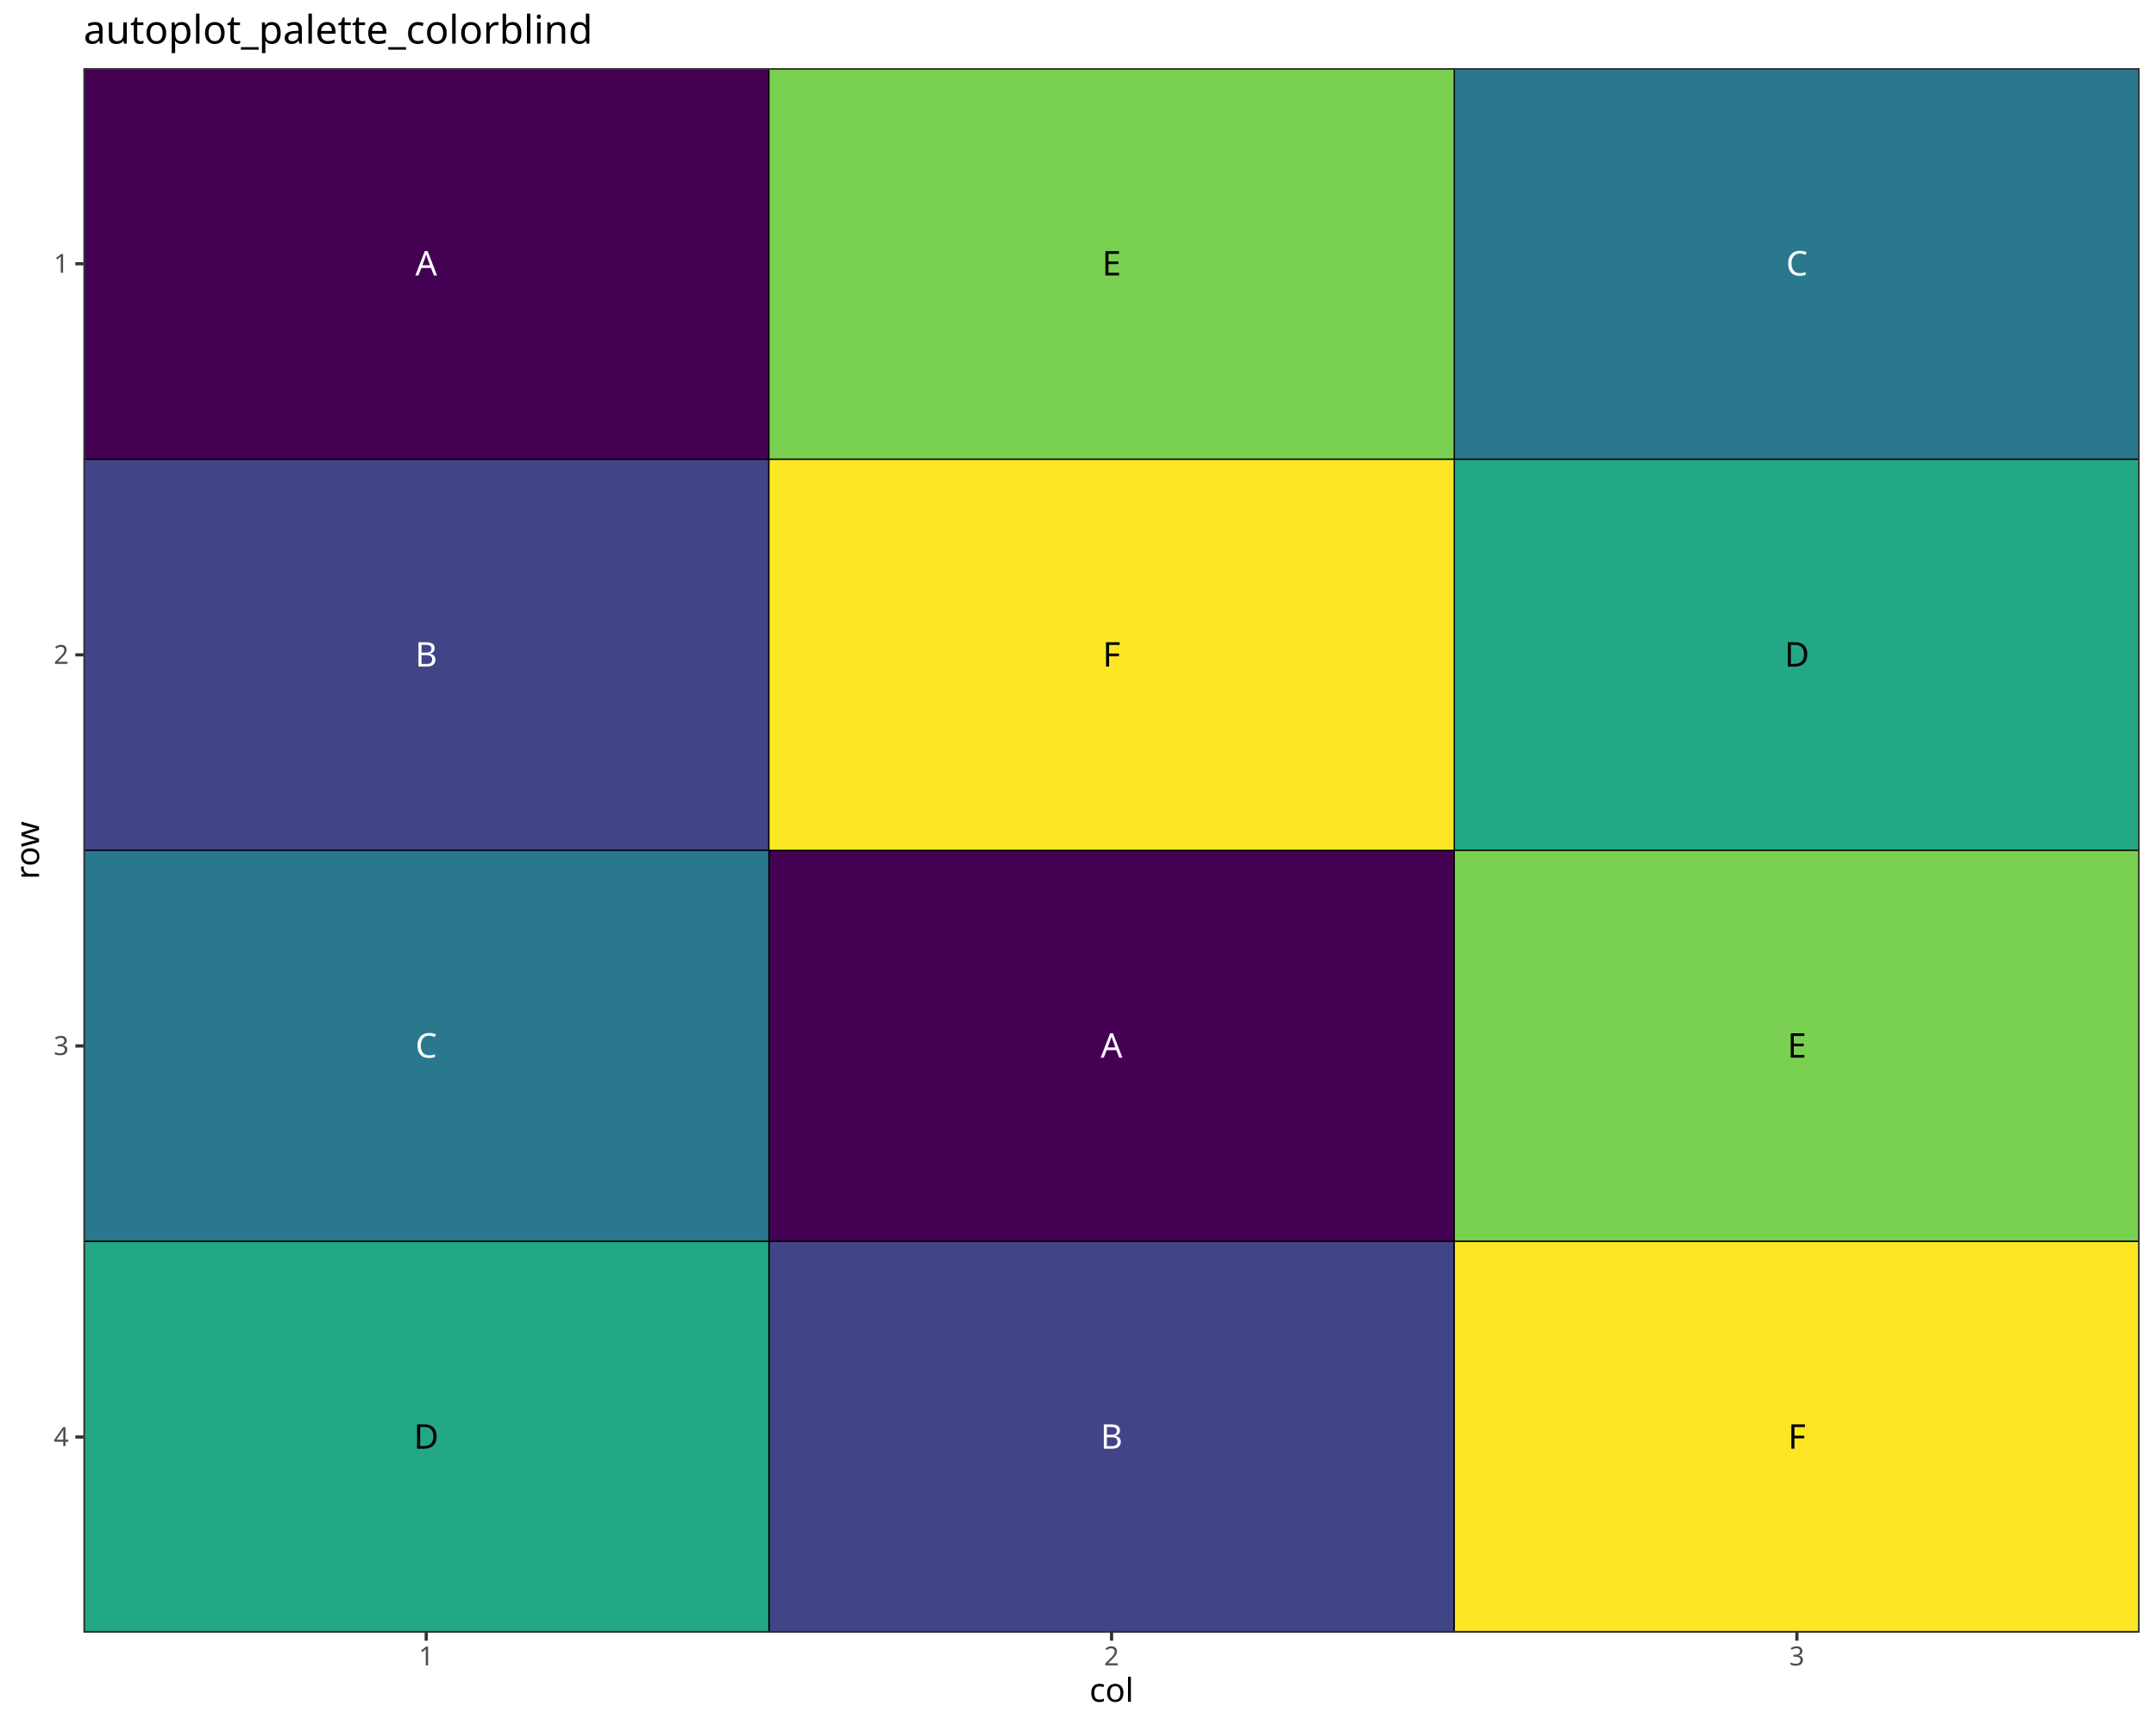
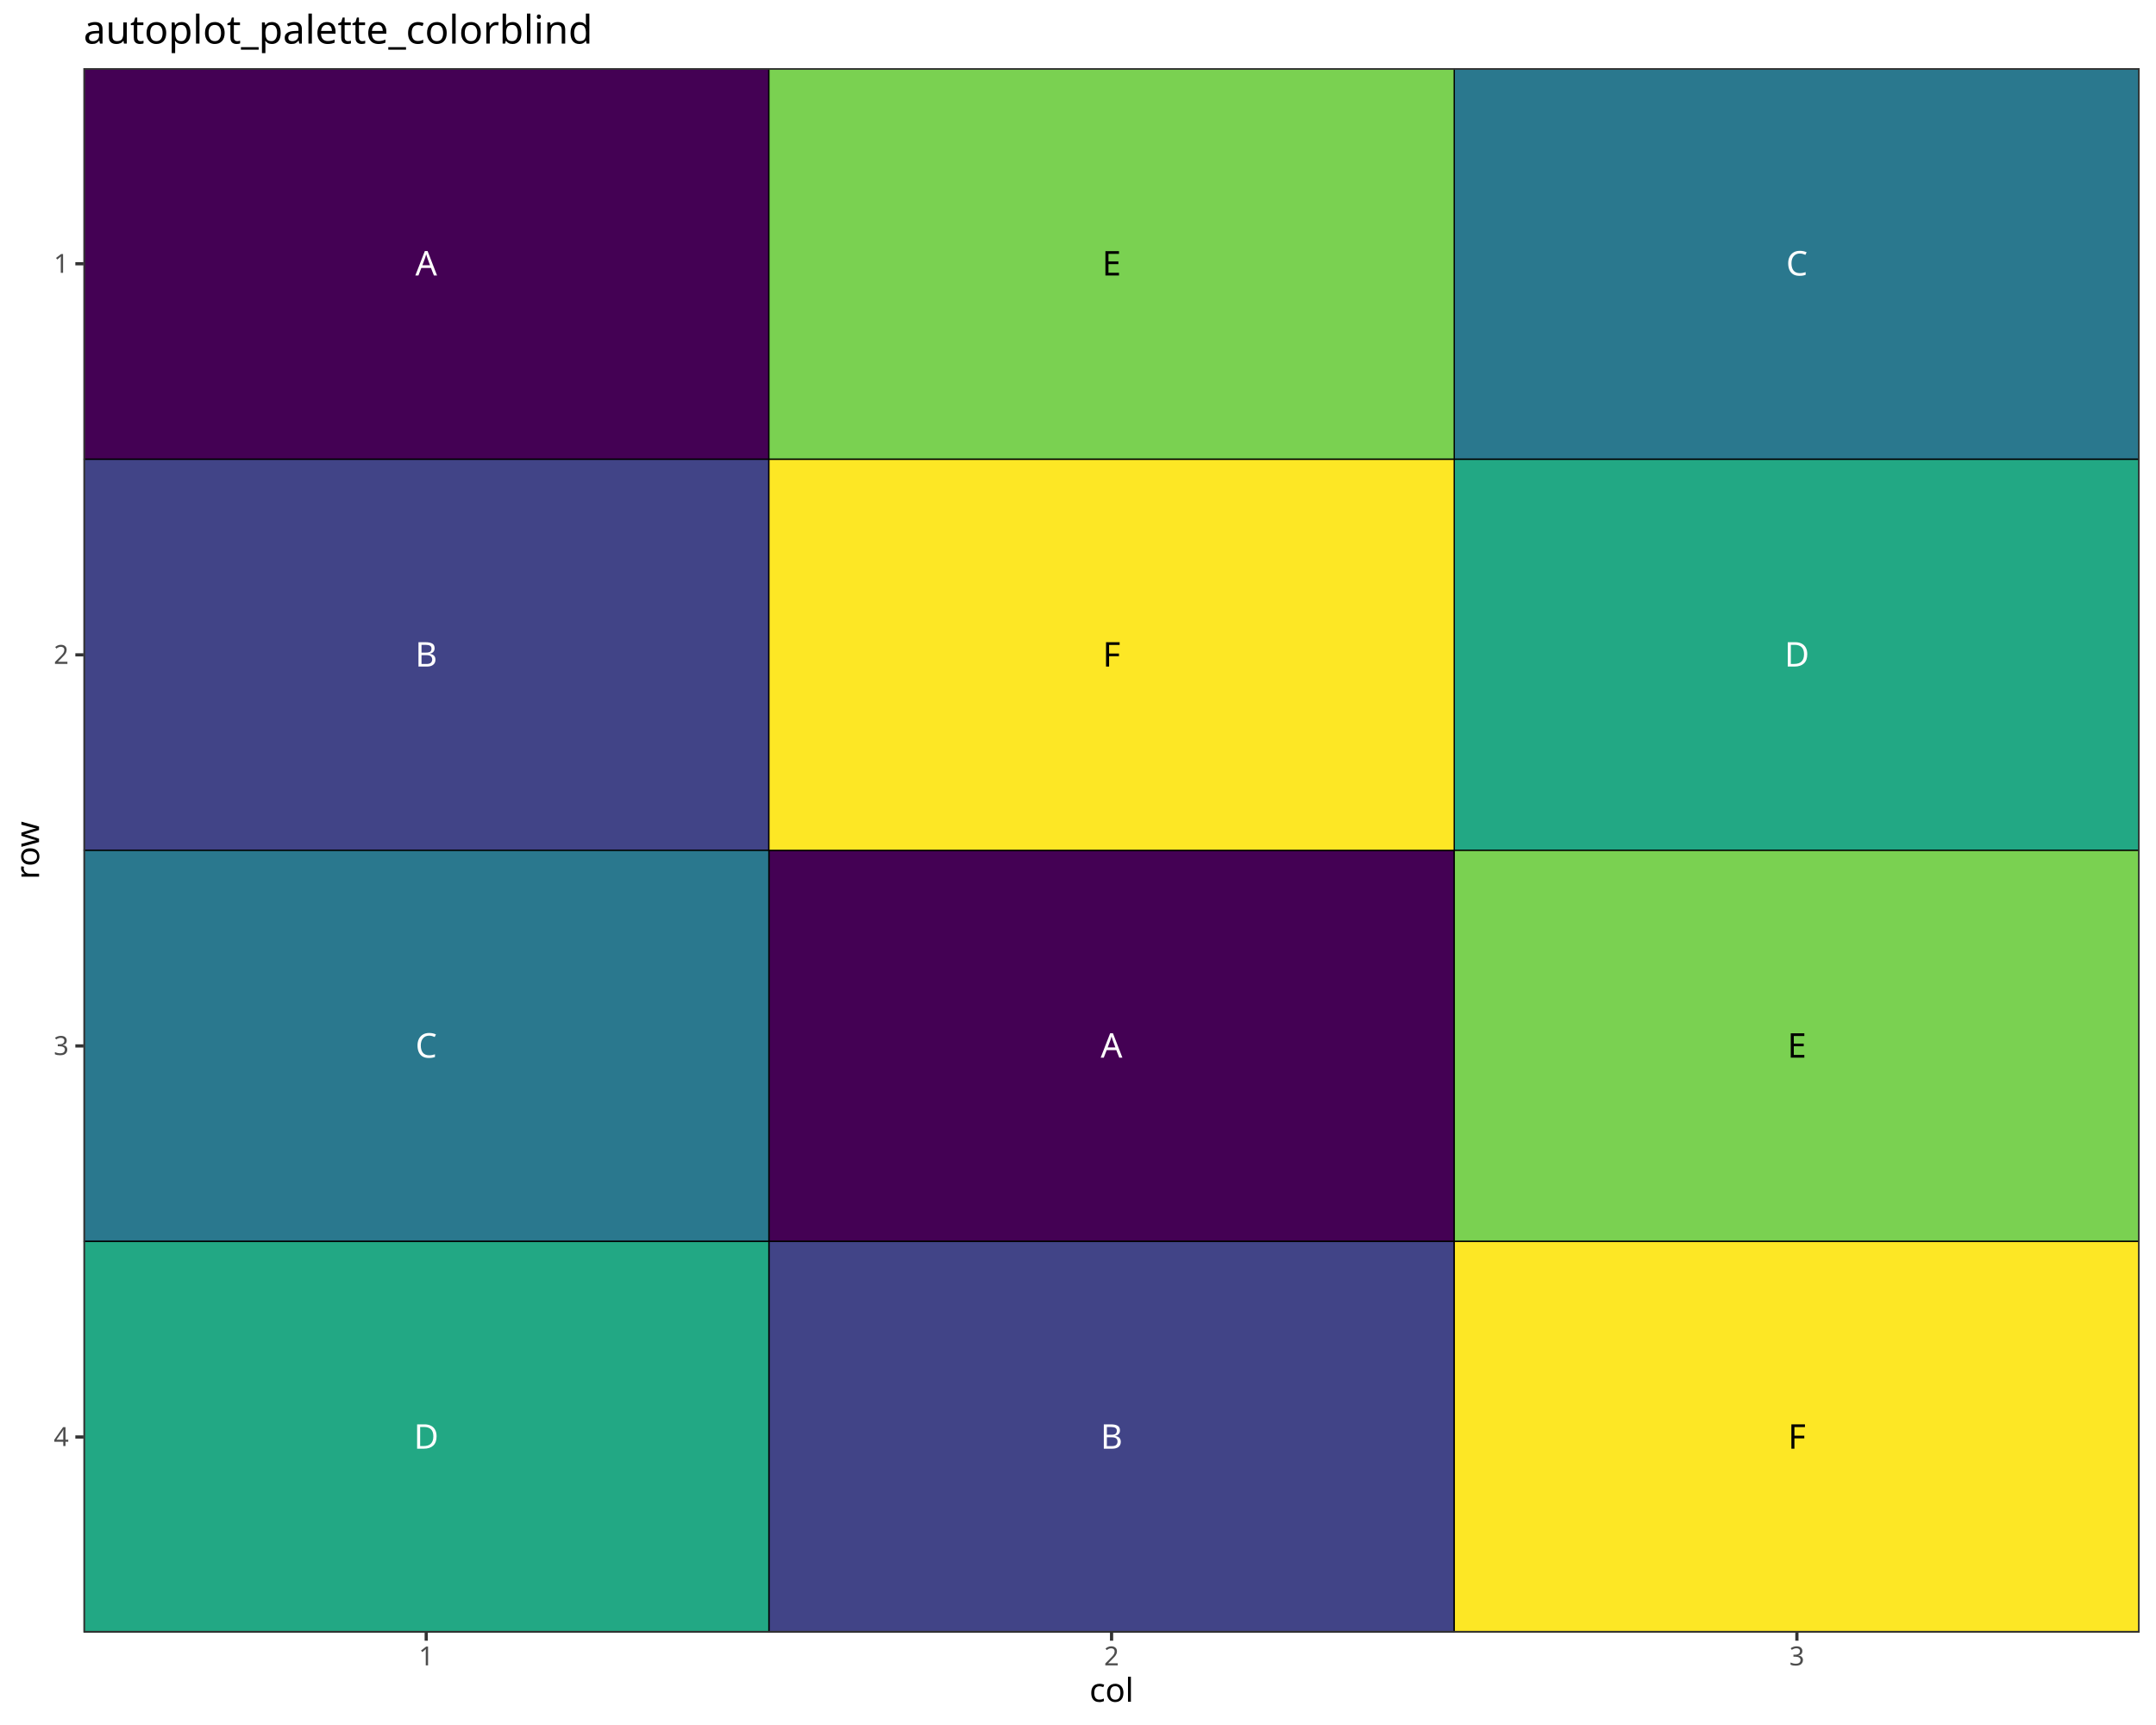
<svg xmlns="http://www.w3.org/2000/svg" class="svglite" data-engine-version="2.0" width="720.00pt" height="576.00pt" viewBox="0 0 720.00 576.00">
  <defs>
    <style type="text/css">
    .svglite line, .svglite polyline, .svglite polygon, .svglite path, .svglite rect, .svglite circle {
      fill: none;
      stroke: #000000;
      stroke-linecap: round;
      stroke-linejoin: round;
      stroke-miterlimit: 10.00;
    }
  </style>
  </defs>
  <rect width="100%" height="100%" style="stroke: none; fill: #FFFFFF;" />
  <defs>
    <clipPath id="cpMC4wMHw3MjAuMDB8MC4wMHw1NzYuMDA=">
      <rect x="0.00" y="0.00" width="720.00" height="576.00" />
    </clipPath>
  </defs>
  <g clip-path="url(#cpMC4wMHw3MjAuMDB8MC4wMHw1NzYuMDA=)">
    <rect x="0.00" y="0.00" width="720.00" height="576.00" style="stroke-width: 1.07; stroke: #FFFFFF; fill: #FFFFFF;" />
  </g>
  <defs>
    <clipPath id="cpMjcuOTB8NzE0LjUyfDIyLjc4fDU0NS4xMQ==">
      <rect x="27.90" y="22.78" width="686.62" height="522.33" />
    </clipPath>
  </defs>
  <g clip-path="url(#cpMjcuOTB8NzE0LjUyfDIyLjc4fDU0NS4xMQ==)">
    <rect x="27.90" y="22.78" width="686.62" height="522.33" style="stroke-width: 1.07; stroke: none; fill: #FFFFFF;" />
    <polyline points="27.90,22.78 714.52,22.78 " style="stroke-width: 0.53; stroke: #EBEBEB; stroke-linecap: butt;" />
    <polyline points="27.90,153.37 714.52,153.37 " style="stroke-width: 0.53; stroke: #EBEBEB; stroke-linecap: butt;" />
    <polyline points="27.90,283.95 714.52,283.95 " style="stroke-width: 0.53; stroke: #EBEBEB; stroke-linecap: butt;" />
    <polyline points="27.90,414.53 714.52,414.53 " style="stroke-width: 0.53; stroke: #EBEBEB; stroke-linecap: butt;" />
    <polyline points="27.90,545.11 714.52,545.11 " style="stroke-width: 0.53; stroke: #EBEBEB; stroke-linecap: butt;" />
    <polyline points="27.90,545.11 27.90,22.78 " style="stroke-width: 0.53; stroke: #EBEBEB; stroke-linecap: butt;" />
    <polyline points="256.77,545.11 256.77,22.78 " style="stroke-width: 0.53; stroke: #EBEBEB; stroke-linecap: butt;" />
    <polyline points="485.65,545.11 485.65,22.78 " style="stroke-width: 0.53; stroke: #EBEBEB; stroke-linecap: butt;" />
    <polyline points="714.52,545.11 714.52,22.78 " style="stroke-width: 0.53; stroke: #EBEBEB; stroke-linecap: butt;" />
    <polyline points="27.90,88.07 714.52,88.07 " style="stroke-width: 1.07; stroke: #EBEBEB; stroke-linecap: butt;" />
    <polyline points="27.90,218.66 714.52,218.66 " style="stroke-width: 1.07; stroke: #EBEBEB; stroke-linecap: butt;" />
    <polyline points="27.90,349.24 714.52,349.24 " style="stroke-width: 1.07; stroke: #EBEBEB; stroke-linecap: butt;" />
    <polyline points="27.90,479.82 714.52,479.82 " style="stroke-width: 1.07; stroke: #EBEBEB; stroke-linecap: butt;" />
    <polyline points="142.34,545.11 142.34,22.78 " style="stroke-width: 1.07; stroke: #EBEBEB; stroke-linecap: butt;" />
    <polyline points="371.21,545.11 371.21,22.78 " style="stroke-width: 1.07; stroke: #EBEBEB; stroke-linecap: butt;" />
    <polyline points="600.08,545.11 600.08,22.78 " style="stroke-width: 1.07; stroke: #EBEBEB; stroke-linecap: butt;" />
-     <polygon points="27.90,153.37 39.34,153.37 50.79,153.37 62.23,153.37 73.67,153.37 85.12,153.37 96.56,153.37 108.00,153.37 119.45,153.37 130.89,153.37 142.34,153.37 153.78,153.37 165.22,153.37 176.67,153.37 188.11,153.37 199.55,153.37 211.00,153.37 222.44,153.37 233.89,153.37 245.33,153.37 256.77,153.37 256.77,146.84 256.77,140.31 256.77,133.78 256.77,127.25 256.77,120.72 256.77,114.19 256.77,107.66 256.77,101.13 256.77,94.60 256.77,88.07 256.77,81.55 256.77,75.02 256.77,68.49 256.77,61.96 256.77,55.43 256.77,48.90 256.77,42.37 256.77,35.84 256.77,29.31 256.77,22.78 245.33,22.78 233.89,22.78 222.44,22.78 211.00,22.78 199.55,22.78 188.11,22.78 176.67,22.78 165.22,22.78 153.78,22.78 142.34,22.78 130.89,22.78 119.45,22.78 108.00,22.78 96.56,22.78 85.12,22.78 73.67,22.78 62.23,22.78 50.79,22.78 39.34,22.78 27.90,22.78 27.90,29.31 27.90,35.84 27.90,42.37 27.90,48.90 27.90,55.43 27.90,61.96 27.90,68.49 27.90,75.02 27.90,81.55 27.90,88.07 27.90,94.60 27.90,101.13 27.90,107.66 27.90,114.19 27.90,120.72 27.90,127.25 27.90,133.78 27.90,140.31 27.90,146.84 " style="stroke-width: 0.43; stroke-linecap: butt; stroke-linejoin: miter; fill: #440154;" />
-     <polygon points="256.77,414.53 268.22,414.53 279.66,414.53 291.10,414.53 302.55,414.53 313.99,414.53 325.44,414.53 336.88,414.53 348.32,414.53 359.77,414.53 371.21,414.53 382.65,414.53 394.10,414.53 405.54,414.53 416.98,414.53 428.43,414.53 439.87,414.53 451.32,414.53 462.76,414.53 474.20,414.53 485.65,414.53 485.65,408.00 485.65,401.47 485.65,394.94 485.65,388.41 485.65,381.88 485.65,375.36 485.65,368.83 485.65,362.30 485.65,355.77 485.65,349.24 485.65,342.71 485.65,336.18 485.65,329.65 485.65,323.12 485.65,316.59 485.65,310.06 485.65,303.54 485.65,297.01 485.65,290.48 485.65,283.95 474.20,283.95 462.76,283.95 451.32,283.95 439.87,283.95 428.43,283.95 416.98,283.95 405.54,283.95 394.10,283.95 382.65,283.95 371.21,283.95 359.77,283.95 348.32,283.95 336.88,283.95 325.44,283.95 313.99,283.95 302.55,283.95 291.10,283.95 279.66,283.95 268.22,283.95 256.77,283.95 256.77,290.48 256.77,297.01 256.77,303.54 256.77,310.06 256.77,316.59 256.77,323.12 256.77,329.65 256.77,336.18 256.77,342.71 256.77,349.24 256.77,355.77 256.77,362.30 256.77,368.83 256.77,375.36 256.77,381.88 256.77,388.41 256.77,394.94 256.77,401.47 256.77,408.00 " style="stroke-width: 0.43; stroke-linecap: butt; stroke-linejoin: miter; fill: #440154;" />
-     <polygon points="27.90,283.95 39.34,283.95 50.79,283.95 62.23,283.95 73.67,283.95 85.12,283.95 96.56,283.95 108.00,283.95 119.45,283.95 130.89,283.95 142.34,283.95 153.78,283.95 165.22,283.95 176.67,283.95 188.11,283.95 199.55,283.95 211.00,283.95 222.44,283.95 233.89,283.95 245.33,283.95 256.77,283.95 256.77,277.42 256.77,270.89 256.77,264.36 256.77,257.83 256.77,251.30 256.77,244.77 256.77,238.24 256.77,231.72 256.77,225.19 256.77,218.66 256.77,212.13 256.77,205.60 256.77,199.07 256.77,192.54 256.77,186.01 256.77,179.48 256.77,172.95 256.77,166.42 256.77,159.89 256.77,153.37 245.33,153.37 233.89,153.37 222.44,153.37 211.00,153.37 199.55,153.37 188.11,153.37 176.67,153.37 165.22,153.37 153.78,153.37 142.34,153.37 130.89,153.37 119.45,153.37 108.00,153.37 96.56,153.37 85.12,153.37 73.67,153.37 62.23,153.37 50.79,153.37 39.34,153.37 27.90,153.37 27.90,159.89 27.90,166.42 27.90,172.95 27.90,179.48 27.90,186.01 27.90,192.54 27.90,199.07 27.90,205.60 27.90,212.13 27.90,218.66 27.90,225.19 27.90,231.72 27.90,238.24 27.90,244.77 27.90,251.30 27.90,257.83 27.90,264.36 27.90,270.89 27.90,277.42 " style="stroke-width: 0.43; stroke-linecap: butt; stroke-linejoin: miter; fill: #414487;" />
-     <polygon points="256.77,545.11 268.22,545.11 279.66,545.11 291.10,545.11 302.55,545.11 313.99,545.11 325.44,545.11 336.88,545.11 348.32,545.11 359.77,545.11 371.21,545.11 382.65,545.11 394.10,545.11 405.54,545.11 416.98,545.11 428.43,545.11 439.87,545.11 451.32,545.11 462.76,545.11 474.20,545.11 485.65,545.11 485.65,538.58 485.65,532.05 485.65,525.53 485.65,519.00 485.65,512.47 485.65,505.94 485.65,499.41 485.65,492.88 485.65,486.35 485.65,479.82 485.65,473.29 485.65,466.76 485.65,460.23 485.65,453.70 485.65,447.18 485.65,440.65 485.65,434.12 485.65,427.59 485.65,421.06 485.65,414.53 474.20,414.53 462.76,414.53 451.32,414.53 439.87,414.53 428.43,414.53 416.98,414.53 405.54,414.53 394.10,414.53 382.65,414.53 371.21,414.53 359.77,414.53 348.32,414.53 336.88,414.53 325.44,414.53 313.99,414.53 302.55,414.53 291.10,414.53 279.66,414.53 268.22,414.53 256.77,414.53 256.77,421.06 256.77,427.59 256.77,434.12 256.77,440.65 256.77,447.18 256.77,453.70 256.77,460.23 256.77,466.76 256.77,473.29 256.77,479.82 256.77,486.35 256.77,492.88 256.77,499.41 256.77,505.94 256.77,512.47 256.77,519.00 256.77,525.53 256.77,532.05 256.77,538.58 " style="stroke-width: 0.43; stroke-linecap: butt; stroke-linejoin: miter; fill: #414487;" />
-     <polygon points="485.65,153.37 497.09,153.37 508.53,153.37 519.98,153.37 531.42,153.37 542.87,153.37 554.31,153.37 565.75,153.37 577.20,153.37 588.64,153.37 600.08,153.37 611.53,153.37 622.97,153.37 634.41,153.37 645.86,153.37 657.30,153.37 668.75,153.37 680.19,153.37 691.63,153.37 703.08,153.37 714.52,153.37 714.52,146.84 714.52,140.31 714.52,133.78 714.52,127.25 714.52,120.72 714.52,114.19 714.52,107.66 714.52,101.13 714.52,94.60 714.52,88.07 714.52,81.55 714.52,75.02 714.52,68.49 714.52,61.96 714.52,55.43 714.52,48.90 714.52,42.37 714.52,35.84 714.52,29.31 714.52,22.78 703.08,22.78 691.63,22.78 680.19,22.78 668.75,22.78 657.30,22.78 645.86,22.78 634.41,22.78 622.97,22.78 611.53,22.78 600.08,22.78 588.64,22.78 577.20,22.78 565.75,22.78 554.31,22.78 542.87,22.78 531.42,22.78 519.98,22.78 508.53,22.78 497.09,22.78 485.65,22.78 485.65,29.31 485.65,35.84 485.65,42.37 485.65,48.90 485.65,55.43 485.65,61.96 485.65,68.49 485.65,75.02 485.65,81.55 485.65,88.07 485.65,94.60 485.65,101.13 485.65,107.66 485.65,114.19 485.65,120.72 485.65,127.25 485.65,133.78 485.65,140.31 485.65,146.84 " style="stroke-width: 0.43; stroke-linecap: butt; stroke-linejoin: miter; fill: #2A788E;" />
-     <polygon points="27.90,414.53 39.34,414.53 50.79,414.53 62.23,414.53 73.67,414.53 85.12,414.53 96.56,414.53 108.00,414.53 119.45,414.53 130.89,414.53 142.34,414.53 153.78,414.53 165.22,414.53 176.67,414.53 188.11,414.53 199.55,414.53 211.00,414.53 222.44,414.53 233.89,414.53 245.33,414.53 256.77,414.53 256.77,408.00 256.77,401.47 256.77,394.94 256.77,388.41 256.77,381.88 256.77,375.36 256.77,368.83 256.77,362.30 256.77,355.77 256.77,349.24 256.77,342.71 256.77,336.18 256.77,329.65 256.77,323.12 256.77,316.59 256.77,310.06 256.77,303.54 256.77,297.01 256.77,290.48 256.77,283.95 245.33,283.95 233.89,283.95 222.44,283.95 211.00,283.95 199.55,283.95 188.11,283.95 176.67,283.95 165.22,283.95 153.78,283.95 142.34,283.95 130.89,283.95 119.45,283.95 108.00,283.95 96.56,283.95 85.12,283.95 73.67,283.95 62.23,283.95 50.79,283.95 39.34,283.95 27.90,283.95 27.90,290.48 27.90,297.01 27.90,303.54 27.90,310.06 27.90,316.59 27.90,323.12 27.90,329.65 27.90,336.18 27.90,342.71 27.90,349.24 27.90,355.77 27.90,362.30 27.90,368.83 27.90,375.36 27.90,381.88 27.90,388.41 27.90,394.94 27.90,401.47 27.90,408.00 " style="stroke-width: 0.43; stroke-linecap: butt; stroke-linejoin: miter; fill: #2A788E;" />
-     <polygon points="485.65,283.95 497.09,283.95 508.53,283.95 519.98,283.95 531.42,283.95 542.87,283.95 554.31,283.95 565.75,283.95 577.20,283.95 588.64,283.95 600.08,283.95 611.53,283.95 622.97,283.95 634.41,283.95 645.86,283.95 657.30,283.95 668.75,283.95 680.19,283.95 691.63,283.95 703.08,283.95 714.52,283.95 714.52,277.42 714.52,270.89 714.52,264.36 714.52,257.83 714.52,251.30 714.52,244.77 714.52,238.24 714.52,231.72 714.52,225.19 714.52,218.66 714.52,212.13 714.52,205.60 714.52,199.07 714.52,192.54 714.52,186.01 714.52,179.48 714.52,172.95 714.52,166.42 714.52,159.89 714.52,153.37 703.08,153.37 691.63,153.37 680.19,153.37 668.75,153.37 657.30,153.37 645.86,153.37 634.41,153.37 622.97,153.37 611.53,153.37 600.08,153.37 588.64,153.37 577.20,153.37 565.75,153.37 554.31,153.37 542.87,153.37 531.42,153.37 519.98,153.37 508.53,153.37 497.09,153.37 485.65,153.37 485.65,159.89 485.65,166.42 485.65,172.95 485.65,179.48 485.65,186.01 485.65,192.54 485.65,199.07 485.65,205.60 485.65,212.13 485.65,218.66 485.65,225.19 485.65,231.72 485.65,238.24 485.65,244.77 485.65,251.30 485.65,257.83 485.65,264.36 485.65,270.89 485.65,277.42 " style="stroke-width: 0.43; stroke-linecap: butt; stroke-linejoin: miter; fill: #22A884;" />
-     <polygon points="27.90,545.11 39.34,545.11 50.79,545.11 62.23,545.11 73.67,545.11 85.12,545.11 96.56,545.11 108.00,545.11 119.45,545.11 130.89,545.11 142.34,545.11 153.78,545.11 165.22,545.11 176.67,545.11 188.11,545.11 199.55,545.11 211.00,545.11 222.44,545.11 233.89,545.11 245.33,545.11 256.77,545.11 256.77,538.58 256.77,532.05 256.77,525.53 256.77,519.00 256.77,512.47 256.77,505.94 256.77,499.41 256.77,492.88 256.77,486.35 256.77,479.82 256.77,473.29 256.77,466.76 256.77,460.23 256.77,453.70 256.77,447.18 256.77,440.65 256.77,434.12 256.77,427.59 256.77,421.06 256.77,414.53 245.33,414.53 233.89,414.53 222.44,414.53 211.00,414.53 199.55,414.53 188.11,414.53 176.67,414.53 165.22,414.53 153.78,414.53 142.34,414.53 130.89,414.53 119.45,414.53 108.00,414.53 96.56,414.53 85.12,414.53 73.67,414.53 62.23,414.53 50.79,414.53 39.34,414.53 27.90,414.53 27.90,421.06 27.90,427.59 27.90,434.12 27.90,440.65 27.90,447.18 27.90,453.70 27.90,460.23 27.90,466.76 27.90,473.29 27.90,479.82 27.90,486.35 27.90,492.88 27.90,499.41 27.90,505.94 27.90,512.47 27.90,519.00 27.90,525.53 27.90,532.05 27.90,538.58 " style="stroke-width: 0.43; stroke-linecap: butt; stroke-linejoin: miter; fill: #22A884;" />
-     <polygon points="256.77,153.37 268.22,153.37 279.66,153.37 291.10,153.37 302.55,153.37 313.99,153.37 325.44,153.37 336.88,153.37 348.32,153.37 359.77,153.37 371.21,153.37 382.65,153.37 394.10,153.37 405.54,153.37 416.98,153.37 428.43,153.37 439.87,153.37 451.32,153.37 462.76,153.37 474.20,153.37 485.65,153.37 485.65,146.84 485.65,140.31 485.65,133.78 485.65,127.25 485.65,120.72 485.65,114.19 485.65,107.66 485.65,101.13 485.65,94.60 485.65,88.07 485.65,81.55 485.65,75.02 485.65,68.49 485.65,61.96 485.65,55.43 485.65,48.90 485.65,42.37 485.65,35.84 485.65,29.31 485.65,22.78 474.20,22.78 462.76,22.78 451.32,22.78 439.87,22.78 428.43,22.78 416.98,22.78 405.54,22.78 394.10,22.78 382.65,22.78 371.21,22.78 359.77,22.78 348.32,22.78 336.88,22.78 325.44,22.78 313.99,22.78 302.55,22.78 291.10,22.78 279.66,22.78 268.22,22.78 256.77,22.78 256.77,29.31 256.77,35.84 256.77,42.37 256.77,48.90 256.77,55.43 256.77,61.96 256.77,68.49 256.77,75.02 256.77,81.55 256.77,88.07 256.77,94.60 256.77,101.13 256.77,107.66 256.77,114.19 256.77,120.72 256.77,127.25 256.77,133.78 256.77,140.31 256.77,146.84 " style="stroke-width: 0.43; stroke-linecap: butt; stroke-linejoin: miter; fill: #7AD151;" />
-     <polygon points="485.65,414.53 497.09,414.53 508.53,414.53 519.98,414.53 531.42,414.53 542.87,414.53 554.31,414.53 565.75,414.53 577.20,414.53 588.64,414.53 600.08,414.53 611.53,414.53 622.97,414.53 634.41,414.53 645.86,414.53 657.30,414.53 668.75,414.53 680.19,414.53 691.63,414.53 703.08,414.53 714.52,414.53 714.52,408.00 714.52,401.47 714.52,394.94 714.52,388.41 714.52,381.88 714.52,375.36 714.52,368.83 714.52,362.30 714.52,355.77 714.52,349.24 714.52,342.71 714.52,336.18 714.52,329.65 714.52,323.12 714.52,316.59 714.52,310.06 714.52,303.54 714.52,297.01 714.52,290.48 714.52,283.95 703.08,283.95 691.63,283.95 680.19,283.95 668.75,283.95 657.30,283.95 645.86,283.95 634.41,283.95 622.97,283.95 611.53,283.95 600.08,283.95 588.64,283.95 577.20,283.95 565.75,283.95 554.31,283.95 542.87,283.95 531.42,283.95 519.98,283.95 508.53,283.95 497.09,283.95 485.65,283.95 485.65,290.48 485.65,297.01 485.65,303.54 485.65,310.06 485.65,316.59 485.65,323.12 485.65,329.65 485.65,336.18 485.65,342.71 485.65,349.24 485.65,355.77 485.65,362.30 485.65,368.83 485.65,375.36 485.65,381.88 485.65,388.41 485.65,394.94 485.65,401.47 485.65,408.00 " style="stroke-width: 0.43; stroke-linecap: butt; stroke-linejoin: miter; fill: #7AD151;" />
-     <polygon points="256.77,283.95 268.22,283.95 279.66,283.95 291.10,283.95 302.55,283.95 313.99,283.95 325.44,283.95 336.88,283.95 348.32,283.95 359.77,283.95 371.21,283.95 382.65,283.95 394.10,283.95 405.54,283.95 416.98,283.95 428.43,283.95 439.87,283.95 451.32,283.95 462.76,283.95 474.20,283.95 485.65,283.95 485.65,277.42 485.65,270.89 485.65,264.36 485.65,257.83 485.65,251.30 485.65,244.77 485.65,238.24 485.65,231.72 485.65,225.19 485.65,218.66 485.65,212.13 485.65,205.60 485.65,199.07 485.65,192.54 485.65,186.01 485.65,179.48 485.65,172.95 485.65,166.42 485.65,159.89 485.65,153.37 474.20,153.37 462.76,153.37 451.32,153.37 439.87,153.37 428.43,153.37 416.98,153.37 405.54,153.37 394.10,153.37 382.65,153.37 371.21,153.37 359.77,153.37 348.32,153.37 336.88,153.37 325.44,153.37 313.99,153.37 302.55,153.37 291.10,153.37 279.66,153.37 268.22,153.37 256.77,153.37 256.77,159.89 256.77,166.42 256.77,172.95 256.77,179.48 256.77,186.01 256.77,192.54 256.77,199.07 256.77,205.60 256.77,212.13 256.77,218.66 256.77,225.19 256.77,231.72 256.77,238.24 256.77,244.77 256.77,251.30 256.77,257.83 256.77,264.36 256.77,270.89 256.77,277.42 " style="stroke-width: 0.43; stroke-linecap: butt; stroke-linejoin: miter; fill: #FDE725;" />
-     <polygon points="485.65,545.11 497.09,545.11 508.53,545.11 519.98,545.11 531.42,545.11 542.87,545.11 554.31,545.11 565.75,545.11 577.20,545.11 588.64,545.11 600.08,545.11 611.53,545.11 622.97,545.11 634.41,545.11 645.86,545.11 657.30,545.11 668.75,545.11 680.19,545.11 691.63,545.11 703.08,545.11 714.52,545.11 714.52,538.58 714.52,532.05 714.52,525.53 714.52,519.00 714.52,512.47 714.52,505.94 714.52,499.41 714.52,492.88 714.52,486.35 714.52,479.82 714.52,473.29 714.52,466.76 714.52,460.23 714.52,453.70 714.52,447.18 714.52,440.65 714.52,434.12 714.52,427.59 714.52,421.06 714.52,414.53 703.08,414.53 691.63,414.53 680.19,414.53 668.75,414.53 657.30,414.53 645.86,414.53 634.41,414.53 622.97,414.53 611.53,414.53 600.08,414.53 588.64,414.53 577.20,414.53 565.75,414.53 554.31,414.53 542.87,414.53 531.42,414.53 519.98,414.53 508.53,414.53 497.09,414.53 485.65,414.53 485.65,421.06 485.65,427.59 485.65,434.12 485.65,440.65 485.65,447.18 485.65,453.70 485.65,460.23 485.65,466.76 485.65,473.29 485.65,479.82 485.65,486.35 485.65,492.88 485.65,499.41 485.65,505.94 485.65,512.47 485.65,519.00 485.65,525.53 485.65,532.05 485.65,538.58 " style="stroke-width: 0.43; stroke-linecap: butt; stroke-linejoin: miter; fill: #FDE725;" />
+     <rect x="27.90" y="22.78" width="228.87" height="130.58" style="stroke-width: 0.43; stroke-linecap: butt; stroke-linejoin: miter; fill: #440154;" />
+     <rect x="256.77" y="283.95" width="228.87" height="130.58" style="stroke-width: 0.43; stroke-linecap: butt; stroke-linejoin: miter; fill: #440154;" />
+     <rect x="27.90" y="153.37" width="228.87" height="130.58" style="stroke-width: 0.43; stroke-linecap: butt; stroke-linejoin: miter; fill: #414487;" />
+     <rect x="256.77" y="414.53" width="228.87" height="130.58" style="stroke-width: 0.43; stroke-linecap: butt; stroke-linejoin: miter; fill: #414487;" />
+     <rect x="485.65" y="22.78" width="228.87" height="130.58" style="stroke-width: 0.43; stroke-linecap: butt; stroke-linejoin: miter; fill: #2A788E;" />
+     <rect x="27.90" y="283.95" width="228.87" height="130.58" style="stroke-width: 0.43; stroke-linecap: butt; stroke-linejoin: miter; fill: #2A788E;" />
+     <rect x="485.65" y="153.37" width="228.87" height="130.58" style="stroke-width: 0.43; stroke-linecap: butt; stroke-linejoin: miter; fill: #22A884;" />
+     <rect x="27.90" y="414.53" width="228.87" height="130.58" style="stroke-width: 0.43; stroke-linecap: butt; stroke-linejoin: miter; fill: #22A884;" />
+     <rect x="256.77" y="22.78" width="228.87" height="130.58" style="stroke-width: 0.43; stroke-linecap: butt; stroke-linejoin: miter; fill: #7AD151;" />
+     <rect x="485.65" y="283.95" width="228.87" height="130.58" style="stroke-width: 0.43; stroke-linecap: butt; stroke-linejoin: miter; fill: #7AD151;" />
+     <rect x="256.77" y="153.37" width="228.87" height="130.58" style="stroke-width: 0.43; stroke-linecap: butt; stroke-linejoin: miter; fill: #FDE725;" />
+     <rect x="485.65" y="414.53" width="228.87" height="130.58" style="stroke-width: 0.43; stroke-linecap: butt; stroke-linejoin: miter; fill: #FDE725;" />
    <text x="142.34" y="91.99" text-anchor="middle" style="font-size: 11.38px; fill: #FFFFFF; font-family: sans;" textLength="7.59px" lengthAdjust="spacingAndGlyphs">A</text>
    <text x="371.21" y="353.16" text-anchor="middle" style="font-size: 11.38px; fill: #FFFFFF; font-family: sans;" textLength="7.59px" lengthAdjust="spacingAndGlyphs">A</text>
    <text x="142.34" y="222.57" text-anchor="middle" style="font-size: 11.38px; fill: #FFFFFF; font-family: sans;" textLength="7.59px" lengthAdjust="spacingAndGlyphs">B</text>
    <text x="371.21" y="483.74" text-anchor="middle" style="font-size: 11.38px; fill: #FFFFFF; font-family: sans;" textLength="7.59px" lengthAdjust="spacingAndGlyphs">B</text>
    <text x="600.08" y="91.99" text-anchor="middle" style="font-size: 11.38px; fill: #FFFFFF; font-family: sans;" textLength="8.22px" lengthAdjust="spacingAndGlyphs">C</text>
    <text x="142.34" y="353.16" text-anchor="middle" style="font-size: 11.38px; fill: #FFFFFF; font-family: sans;" textLength="8.22px" lengthAdjust="spacingAndGlyphs">C</text>
-     <text x="600.08" y="222.57" text-anchor="middle" style="font-size: 11.38px; font-family: sans;" textLength="8.22px" lengthAdjust="spacingAndGlyphs">D</text>
-     <text x="142.34" y="483.74" text-anchor="middle" style="font-size: 11.38px; font-family: sans;" textLength="8.22px" lengthAdjust="spacingAndGlyphs">D</text>
+     <text x="600.08" y="222.57" text-anchor="middle" style="font-size: 11.38px; fill: #FFFFFF; font-family: sans;" textLength="8.22px" lengthAdjust="spacingAndGlyphs">D</text>
+     <text x="142.34" y="483.74" text-anchor="middle" style="font-size: 11.38px; fill: #FFFFFF; font-family: sans;" textLength="8.22px" lengthAdjust="spacingAndGlyphs">D</text>
    <text x="371.21" y="91.99" text-anchor="middle" style="font-size: 11.38px; font-family: sans;" textLength="7.59px" lengthAdjust="spacingAndGlyphs">E</text>
    <text x="600.08" y="353.16" text-anchor="middle" style="font-size: 11.38px; font-family: sans;" textLength="7.59px" lengthAdjust="spacingAndGlyphs">E</text>
    <text x="371.21" y="222.57" text-anchor="middle" style="font-size: 11.38px; font-family: sans;" textLength="6.95px" lengthAdjust="spacingAndGlyphs">F</text>
    <text x="600.08" y="483.74" text-anchor="middle" style="font-size: 11.38px; font-family: sans;" textLength="6.95px" lengthAdjust="spacingAndGlyphs">F</text>
    <rect x="27.90" y="22.78" width="686.62" height="522.33" style="stroke-width: 1.07; stroke: #333333;" />
  </g>
  <g clip-path="url(#cpMC4wMHw3MjAuMDB8MC4wMHw1NzYuMDA=)">
    <text x="22.97" y="91.10" text-anchor="end" style="font-size: 8.80px; fill: #4D4D4D; font-family: sans;" textLength="4.89px" lengthAdjust="spacingAndGlyphs">1</text>
    <text x="22.97" y="221.68" text-anchor="end" style="font-size: 8.80px; fill: #4D4D4D; font-family: sans;" textLength="4.89px" lengthAdjust="spacingAndGlyphs">2</text>
    <text x="22.97" y="352.27" text-anchor="end" style="font-size: 8.80px; fill: #4D4D4D; font-family: sans;" textLength="4.89px" lengthAdjust="spacingAndGlyphs">3</text>
    <text x="22.97" y="482.85" text-anchor="end" style="font-size: 8.80px; fill: #4D4D4D; font-family: sans;" textLength="4.89px" lengthAdjust="spacingAndGlyphs">4</text>
    <polyline points="25.16,88.07 27.90,88.07 " style="stroke-width: 1.07; stroke: #333333; stroke-linecap: butt;" />
    <polyline points="25.16,218.66 27.90,218.66 " style="stroke-width: 1.07; stroke: #333333; stroke-linecap: butt;" />
    <polyline points="25.16,349.24 27.90,349.24 " style="stroke-width: 1.07; stroke: #333333; stroke-linecap: butt;" />
    <polyline points="25.16,479.82 27.90,479.82 " style="stroke-width: 1.07; stroke: #333333; stroke-linecap: butt;" />
    <polyline points="142.34,547.85 142.34,545.11 " style="stroke-width: 1.07; stroke: #333333; stroke-linecap: butt;" />
    <polyline points="371.21,547.85 371.21,545.11 " style="stroke-width: 1.07; stroke: #333333; stroke-linecap: butt;" />
    <polyline points="600.08,547.85 600.08,545.11 " style="stroke-width: 1.07; stroke: #333333; stroke-linecap: butt;" />
    <text x="142.34" y="556.10" text-anchor="middle" style="font-size: 8.80px; fill: #4D4D4D; font-family: sans;" textLength="4.89px" lengthAdjust="spacingAndGlyphs">1</text>
    <text x="371.21" y="556.10" text-anchor="middle" style="font-size: 8.80px; fill: #4D4D4D; font-family: sans;" textLength="4.89px" lengthAdjust="spacingAndGlyphs">2</text>
    <text x="600.08" y="556.10" text-anchor="middle" style="font-size: 8.80px; fill: #4D4D4D; font-family: sans;" textLength="4.89px" lengthAdjust="spacingAndGlyphs">3</text>
    <text x="371.21" y="568.24" text-anchor="middle" style="font-size: 11.00px; font-family: sans;" textLength="14.06px" lengthAdjust="spacingAndGlyphs">col</text>
    <text transform="translate(13.05,283.95) rotate(-90)" text-anchor="middle" style="font-size: 11.00px; font-family: sans;" textLength="17.73px" lengthAdjust="spacingAndGlyphs">row</text>
    <text x="27.90" y="14.56" style="font-size: 13.20px; font-family: sans;" textLength="157.79px" lengthAdjust="spacingAndGlyphs">autoplot_palette_colorblind</text>
  </g>
</svg>
